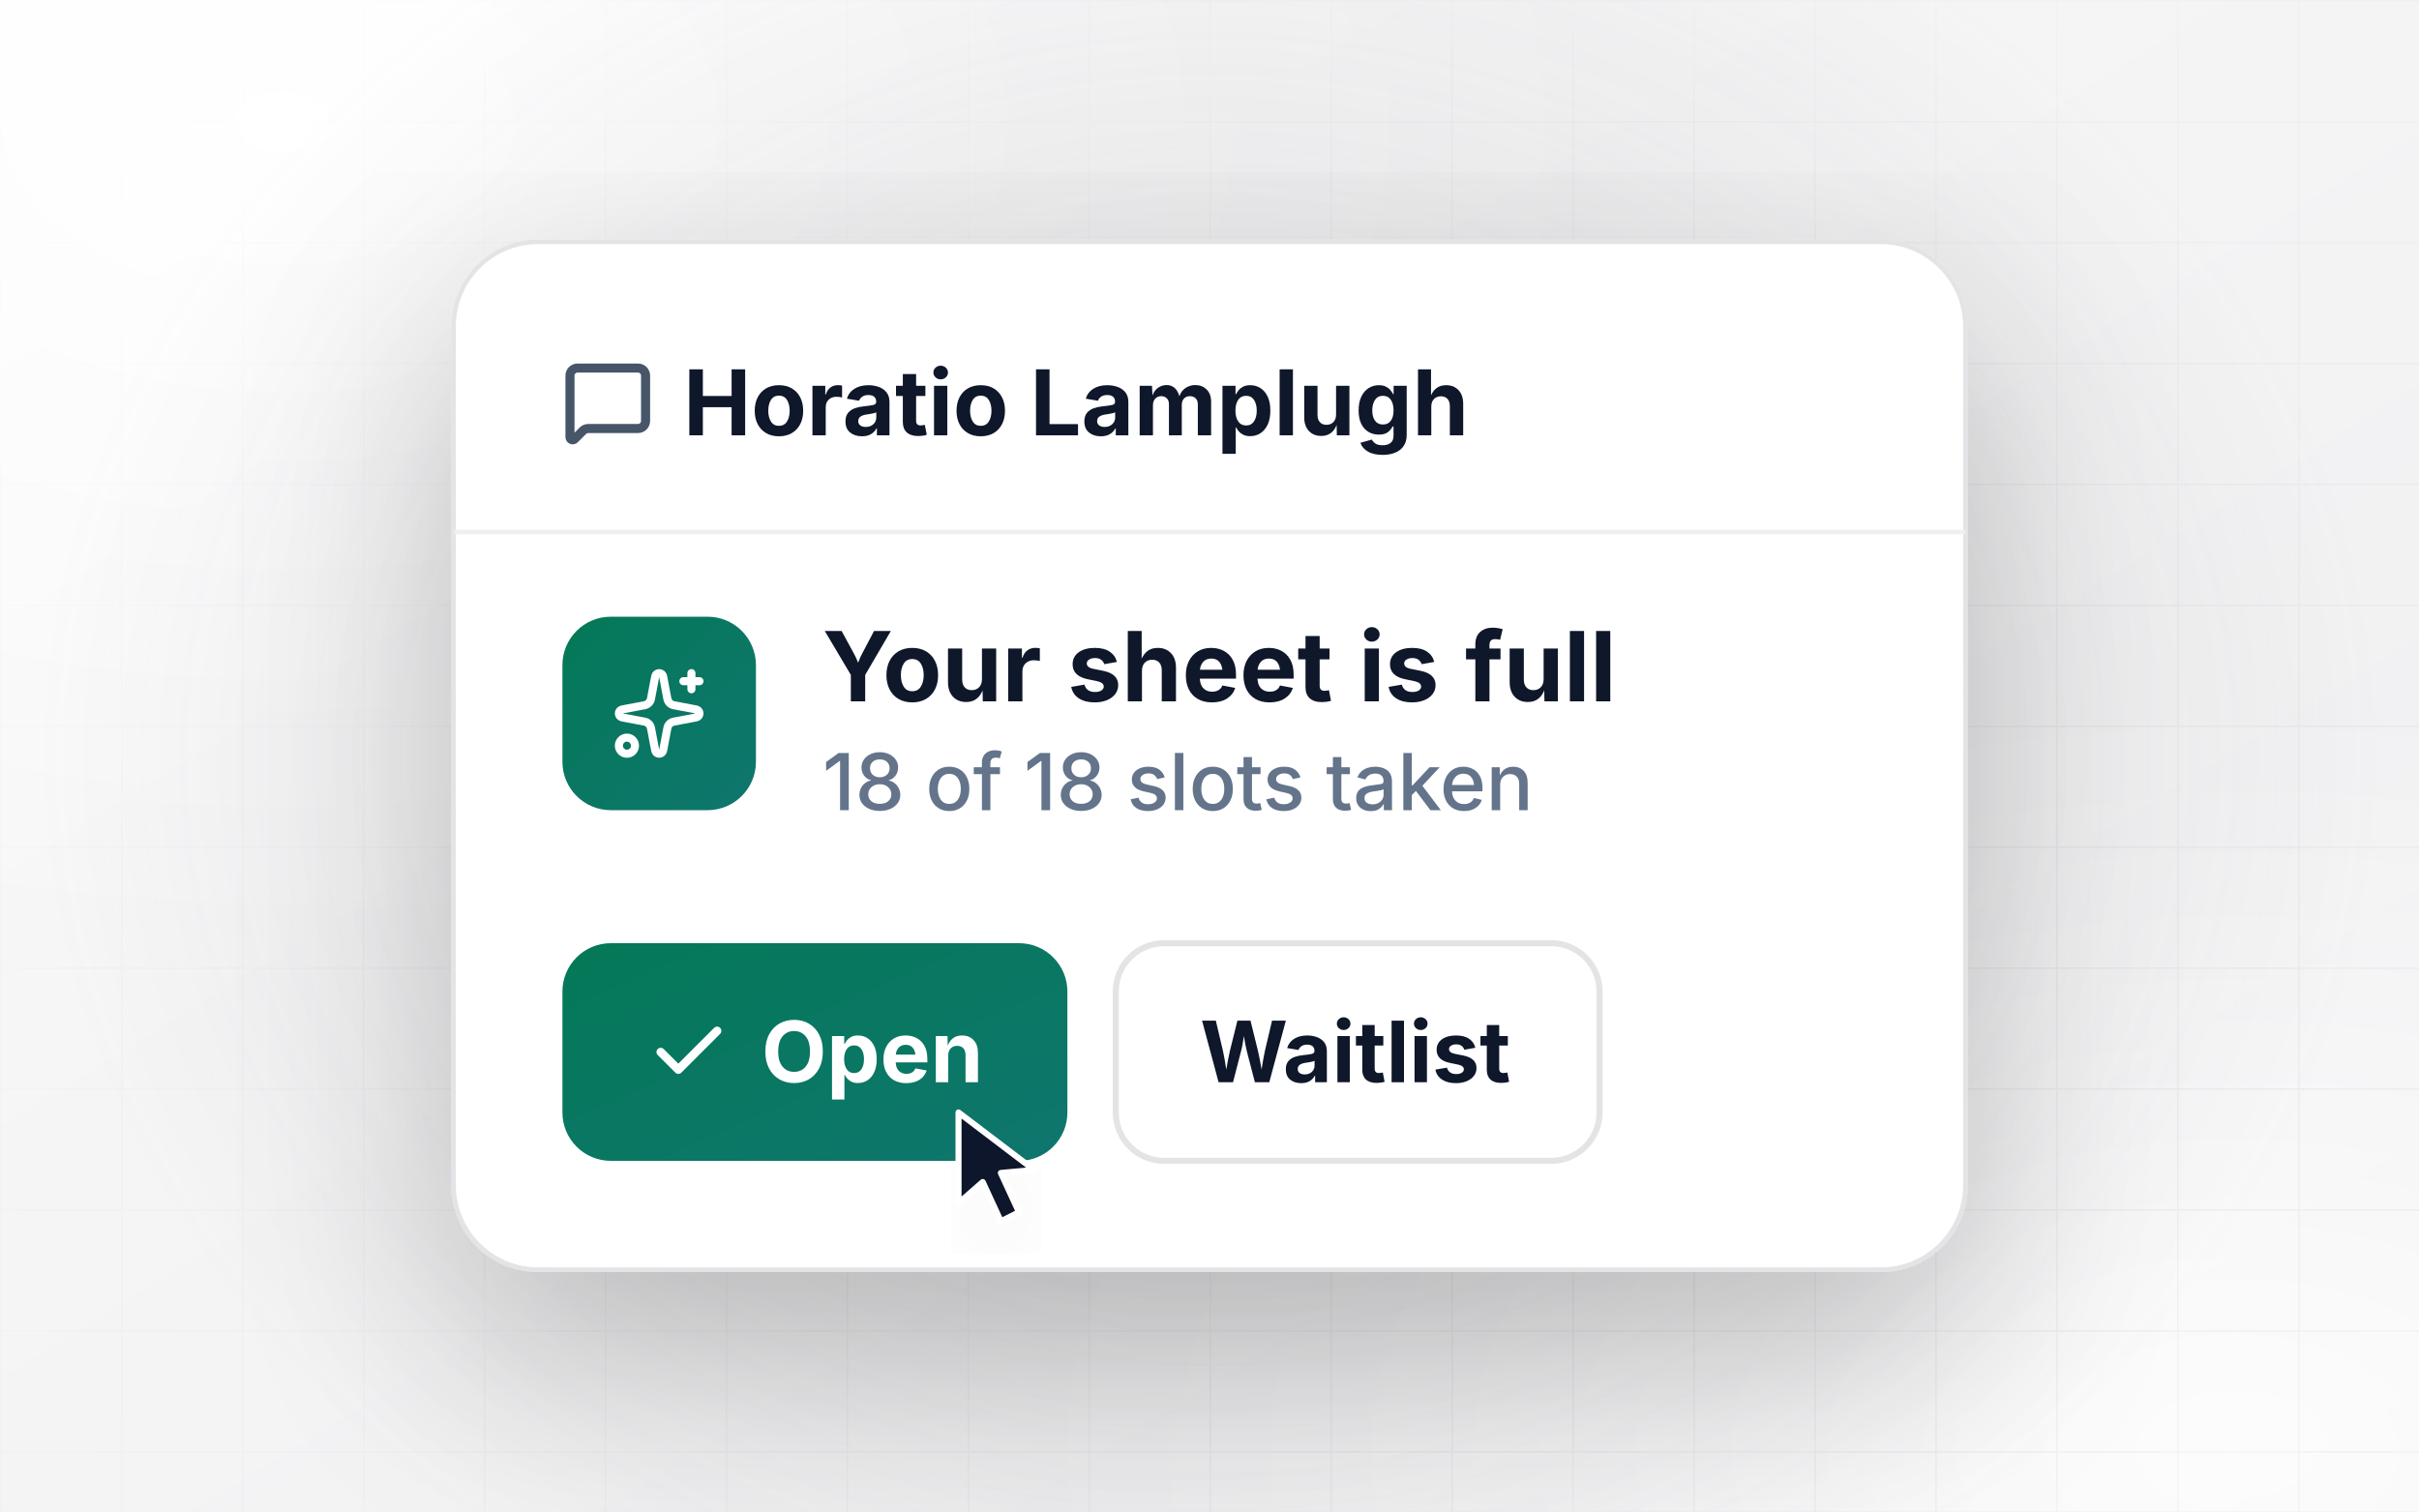
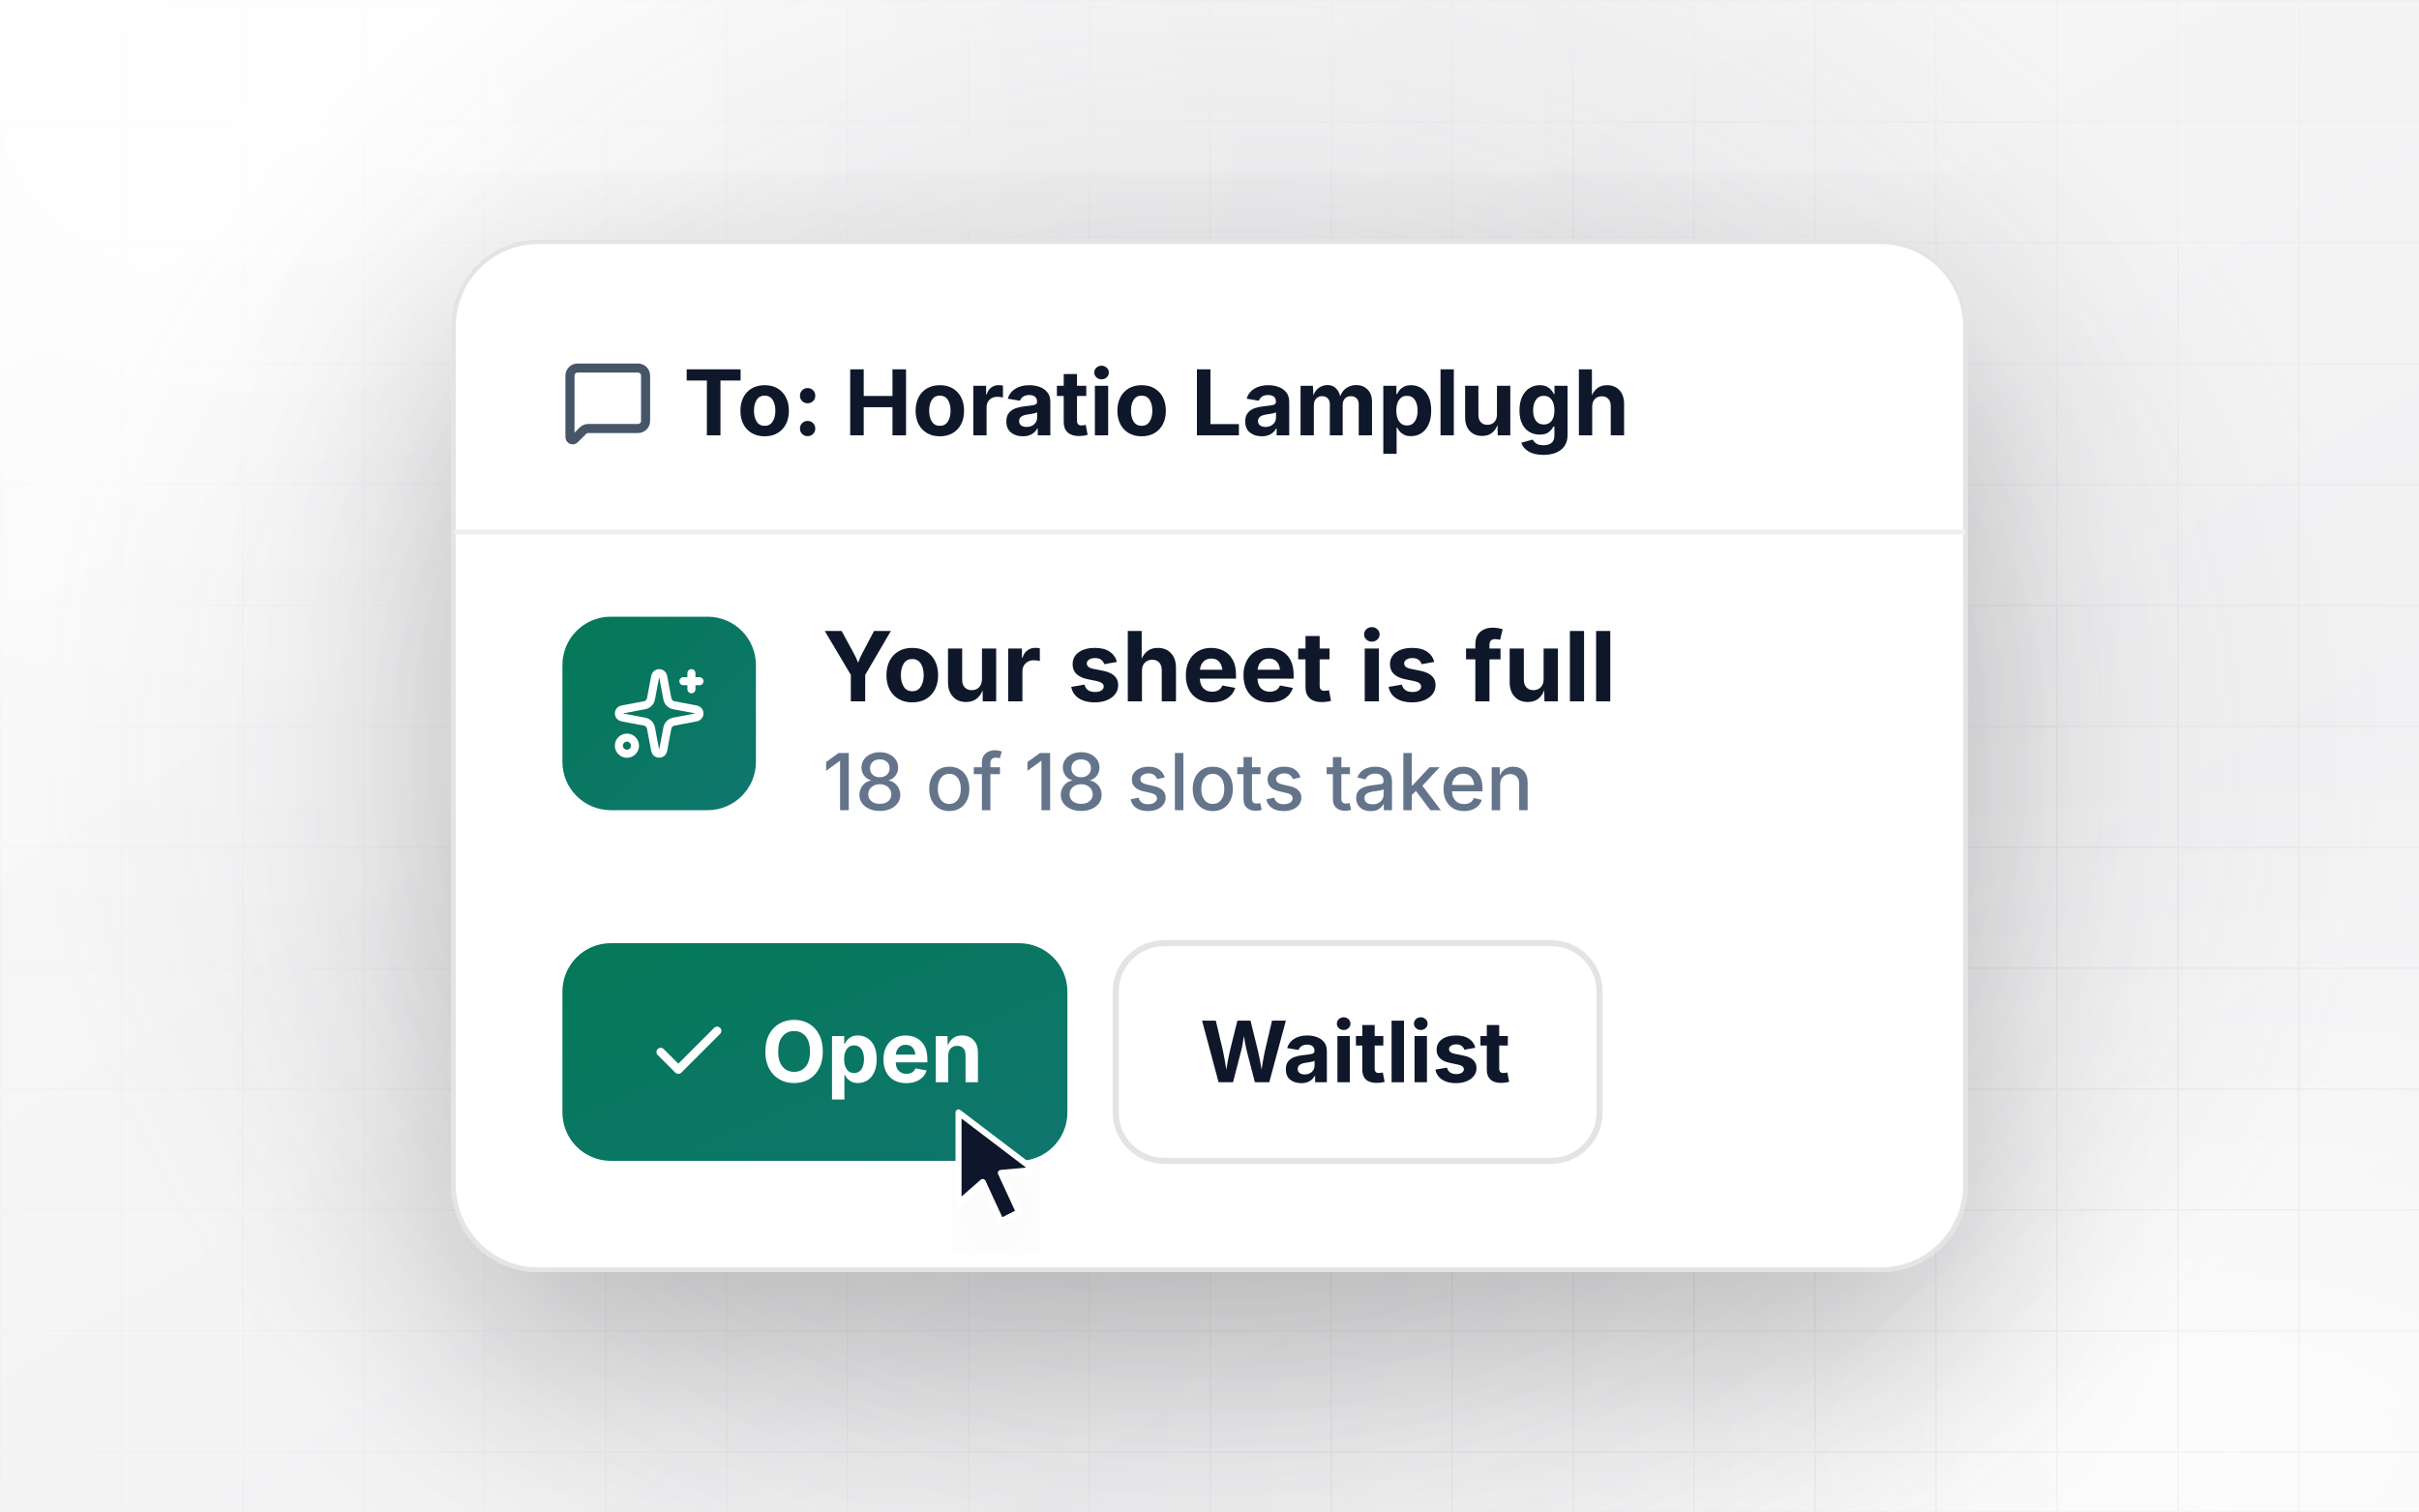
<svg xmlns="http://www.w3.org/2000/svg" xmlns:xlink="http://www.w3.org/1999/xlink" viewBox="0 0 800 500" width="800" height="500" role="img">
  <defs>
    <linearGradient id="bg" x1="0" y1="0" x2="1" y2="1">
      <stop offset="0" stop-color="#FAFAFA" />
      <stop offset="1" stop-color="#EEEEF0" />
    </linearGradient>
    <radialGradient id="glowA" cx="0.12" cy="0.08" r="0.55">
      <stop offset="0" stop-color="#FFFFFF" stop-opacity="0.95" />
      <stop offset="1" stop-color="#FFFFFF" stop-opacity="0" />
    </radialGradient>
    <radialGradient id="glowB" cx="0.92" cy="0.96" r="0.5">
      <stop offset="0" stop-color="#FFFFFF" stop-opacity="0.85" />
      <stop offset="1" stop-color="#FFFFFF" stop-opacity="0" />
    </radialGradient>
    <linearGradient id="gAcc" x1="0" y1="0" x2="1" y2="1">
      <stop offset="0" stop-color="#047857" />
      <stop offset="1" stop-color="#0F766E" />
    </linearGradient>
    <linearGradient id="gStroke" x1="0" y1="0" x2="1" y2="0">
      <stop offset="0" stop-color="#6EE7B7" />
      <stop offset="1" stop-color="#5EEAD4" />
    </linearGradient>
    <pattern id="grid" width="40" height="40" patternUnits="userSpaceOnUse">
      <path d="M40 0H0V40" fill="none" stroke="#52525B" stroke-opacity="0.07" stroke-width="1" />
    </pattern>
    <radialGradient id="fade" cx="0.5" cy="0.45" r="0.65">
      <stop offset="0" stop-color="#fff" stop-opacity="1" />
      <stop offset="1" stop-color="#fff" stop-opacity="0" />
    </radialGradient>
    <mask id="gridMask">
      <rect width="1200" height="800" fill="url(#fade)" />
    </mask>
    <filter id="e1" x="-10%" y="-10%" width="120%" height="140%">
      <feDropShadow dx="0" dy="1" stdDeviation="1.2" flood-color="#0F172A" flood-opacity="0.07" />
      <feDropShadow dx="0" dy="12" stdDeviation="18" flood-color="#18181B" flood-opacity="0.08" />
    </filter>
    <filter id="e2" x="-15%" y="-15%" width="130%" height="160%">
      <feDropShadow dx="0" dy="2" stdDeviation="3" flood-color="#0F172A" flood-opacity="0.10" />
      <feDropShadow dx="0" dy="28" stdDeviation="34" flood-color="#18181B" flood-opacity="0.20" />
    </filter>
    <radialGradient id="spot" cx="0.5" cy="0.5" r="0.5">
      <stop offset="0" stop-color="#71717A" stop-opacity="0.24" />
      <stop offset="1" stop-color="#71717A" stop-opacity="0" />
    </radialGradient>
+     <path id="g700_T" d="M75 1237V1490H1292V1237H837V0H531V1237Z" />
+     <path id="g700_o" d="M628 -22Q460 -22 337.0 50.5Q214 123 147.5 252.5Q81 382 81 554Q81 727 147.5 857.0Q214 987 337.0 1059.5Q460 1132 628 1132Q796 1132 919.0 1059.5Q1042 987 1108.5 857.0Q1175 727 1175 554Q1175 382 1108.5 252.5Q1042 123 919.0 50.5Q796 -22 628 -22ZM628 214Q748 214 809.0 311.0Q870 408 870 555Q870 703 809.0 799.5Q748 896 628 896Q508 896 447.5 799.5Q387 703 387 555Q387 408 447.5 311.0Q508 214 628 214Z" />
+     <path id="g700_colon" d="M342 -19Q269 -19 219.0 30.5Q169 80 169 153Q169 226 219.0 275.5Q269 325 342 325Q415 325 465.0 275.5Q515 226 515 153Q515 80 465.0 30.5Q415 -19 342 -19ZM342 723Q269 723 219.0 772.5Q169 822 169 895Q169 968 219.0 1017.5Q269 1067 342 1067Q415 1067 465.0 1017.5Q515 968 515 895Q515 822 465.0 772.5Q415 723 342 723Z" />
    <path id="g700_H" d="M135 0V1490H440V888H1089V1490H1395V0H1089V635H440V0Z" />
-     <path id="g700_o" d="M628 -22Q460 -22 337.0 50.5Q214 123 147.5 252.5Q81 382 81 554Q81 727 147.5 857.0Q214 987 337.0 1059.5Q460 1132 628 1132Q796 1132 919.0 1059.5Q1042 987 1108.5 857.0Q1175 727 1175 554Q1175 382 1108.5 252.5Q1042 123 919.0 50.5Q796 -22 628 -22ZM628 214Q748 214 809.0 311.0Q870 408 870 555Q870 703 809.0 799.5Q748 896 628 896Q508 896 447.5 799.5Q387 703 387 555Q387 408 447.5 311.0Q508 214 628 214Z" />
    <path id="g700_r" d="M128 0V1118H418V923H430Q461 1026 533.5 1079.5Q606 1133 700 1133Q751 1133 797 1123V855Q777 861 738.5 865.5Q700 870 667 870Q563 870 495.5 805.0Q428 740 428 636V0Z" />
    <path id="g700_a" d="M440 -22Q280 -22 174.0 62.5Q68 147 68 313Q68 438 128.0 509.0Q188 580 284.0 613.0Q380 646 490 656Q634 670 697.5 685.5Q761 701 761 756V761Q761 832 715.5 871.0Q670 910 586 910Q499 910 446.0 872.5Q393 835 375 781L100 827Q143 972 271.5 1052.0Q400 1132 587 1132Q707 1132 815.5 1094.0Q924 1056 992.5 972.5Q1061 889 1061 753V0H777V155H767Q726 77 645.0 27.5Q564 -22 440 -22ZM525 189Q630 189 696.5 250.0Q763 311 763 400V521Q745 508 704.5 498.5Q664 489 619.0 481.5Q574 474 541 470Q458 458 407.0 423.0Q356 388 356 321Q356 256 403.5 222.5Q451 189 525 189Z" />
    <path id="g700_t" d="M683 1118V889H474V327Q474 223 576 223Q593 223 623.5 227.5Q654 232 671 236L714 11Q664 -4 614.5 -10.0Q565 -16 520 -16Q352 -16 263.0 65.5Q174 147 174 301V889H20V1118H174V1384H474V1118Z" />
    <path id="g700_i" d="M128 0V1118H428V0ZM278 1264Q210 1264 162.0 1309.0Q114 1354 114 1418Q114 1482 162.0 1527.0Q210 1572 278 1572Q346 1572 394.5 1527.0Q443 1482 443 1418Q443 1354 394.5 1309.0Q346 1264 278 1264Z" />
    <path id="g700_L" d="M135 0V1490H440V253H1083V0Z" />
    <path id="g700_m" d="M128 0V1118H406L418 901Q463 1023 550.0 1079.0Q637 1135 737 1135Q949 1135 1025 884Q1072 1013 1170.5 1074.0Q1269 1135 1384 1135Q1538 1135 1639.5 1035.5Q1741 936 1741 754V0H1441V697Q1441 791 1389.5 837.5Q1338 884 1263 884Q1178 884 1128.5 830.0Q1079 776 1079 688V0H789V705Q789 787 740.5 835.5Q692 884 615 884Q536 884 482.0 830.5Q428 777 428 676V0Z" />
    <path id="g700_p" d="M128 -418V1118H423V930H437Q457 974 495.5 1021.0Q534 1068 597.5 1100.0Q661 1132 756 1132Q880 1132 983.0 1068.0Q1086 1004 1147.5 876.0Q1209 748 1209 557Q1209 371 1149.0 242.5Q1089 114 986.0 47.5Q883 -19 754 -19Q663 -19 600.0 12.0Q537 43 497.5 88.5Q458 134 437 179H428V-418ZM662 222Q779 222 840.5 316.0Q902 410 902 558Q902 705 841.0 798.5Q780 892 662 892Q546 892 483.5 801.0Q421 710 421 558Q421 406 484.0 314.0Q547 222 662 222Z" />
    <path id="g700_l" d="M428 1490V0H128V1490Z" />
    <path id="g700_u" d="M513 -14Q339 -14 233.5 98.0Q128 210 128 407V1118H428V459Q428 355 482.0 296.0Q536 237 630 237Q726 237 786.5 298.5Q847 360 847 471V1118H1148V0H864L860 232Q813 113 726.5 49.5Q640 -14 513 -14Z" />
    <path id="g700_g" d="M625 -442Q415 -442 287.0 -365.0Q159 -288 122 -168L380 -96Q401 -143 457.5 -183.5Q514 -224 623 -224Q737 -224 803.0 -171.5Q869 -119 869 -8V198H846Q815 130 743.5 73.0Q672 16 536 16Q410 16 307.0 75.0Q204 134 142.5 255.0Q81 376 81 561Q81 750 143.5 877.0Q206 1004 309.5 1068.0Q413 1132 537 1132Q631 1132 695.0 1100.0Q759 1068 798.5 1021.0Q838 974 858 930H871V1118H1166V9Q1166 -142 1096.5 -242.5Q1027 -343 904.5 -392.5Q782 -442 625 -442ZM630 244Q745 244 807.5 328.5Q870 413 870 563Q870 712 808.0 802.0Q746 892 630 892Q512 892 450.5 799.5Q389 707 389 563Q389 416 451.0 330.0Q513 244 630 244Z" />
    <path id="g700_h" d="M428 647V0H128V1490H422V904Q471 1013 555.0 1072.5Q639 1132 763 1132Q937 1132 1042.5 1020.0Q1148 908 1148 711V0H847V659Q847 763 793.5 822.0Q740 881 645 881Q549 881 488.5 819.5Q428 758 428 647Z" />
    <path id="g700_Y" d="M601 0V560L49 1490H406L658 1026Q686 975 709.5 925.5Q733 876 755 818Q776 877 798.5 926.5Q821 976 848 1026L1092 1490H1448L905 560V0Z" />
    <path id="g700_s" d="M572 -22Q370 -22 238.5 64.0Q107 150 78 306L357 354Q400 198 581 198Q667 198 716.5 230.5Q766 263 766 313Q766 398 622 428L429 468Q107 534 107 785Q107 946 236.0 1039.0Q365 1132 577 1132Q776 1132 894.0 1051.0Q1012 970 1043 834L777 787Q759 844 711.0 880.5Q663 917 581 917Q507 917 457.0 885.5Q407 854 407 804Q407 762 439.5 732.5Q472 703 551 687L752 647Q1072 582 1072 345Q1072 235 1008.0 152.5Q944 70 831.0 24.0Q718 -22 572 -22Z" />
    <path id="g700_e" d="M633 -22Q462 -22 338.0 48.0Q214 118 147.5 247.0Q81 376 81 553Q81 726 147.5 856.0Q214 986 334.5 1059.0Q455 1132 618 1132Q764 1132 883.0 1070.0Q1002 1008 1072.5 882.0Q1143 756 1143 565V481H378Q383 344 454.0 274.0Q525 204 638 204Q717 204 773.5 237.5Q830 271 854 336L1126 285Q1085 146 956.5 62.0Q828 -22 633 -22ZM380 669H854Q843 778 784.0 842.0Q725 906 621 906Q513 906 451.0 839.5Q389 773 380 669Z" />
    <path id="g700_f" d="M750 1118V889H516V0H217V889H20V1118H217V1204Q217 1382 321.0 1471.0Q425 1560 580 1560Q651 1560 709.0 1549.0Q767 1538 795 1529L741 1303Q723 1308 696.5 1313.0Q670 1318 641 1318Q572 1318 544.0 1285.5Q516 1253 516 1194V1118Z" />
    <path id="g500_one" d="M685 1490V0H459V1283H449L95 1025V1254L421 1490Z" />
    <path id="g500_eight" d="M644 -20Q487 -20 367.5 34.0Q248 88 180.5 182.0Q113 276 113 397Q113 491 152.0 571.0Q191 651 259.5 704.5Q328 758 414 773V781Q301 808 234.0 900.5Q167 993 167 1113Q167 1227 228.5 1316.5Q290 1406 398.0 1458.0Q506 1510 644 1510Q781 1510 888.5 1458.0Q996 1406 1058.5 1316.5Q1121 1227 1121 1113Q1121 993 1053.0 900.5Q985 808 876 781V773Q959 758 1027.5 704.5Q1096 651 1136.5 571.0Q1177 491 1177 397Q1177 276 1108.5 182.0Q1040 88 920.0 34.0Q800 -20 644 -20ZM644 165Q781 165 862.5 233.0Q944 301 944 412Q944 527 858.5 601.5Q773 676 644 676Q513 676 428.0 602.0Q343 528 343 412Q343 301 424.0 233.0Q505 165 644 165ZM644 857Q754 857 826.5 922.0Q899 987 899 1092Q899 1197 828.0 1260.0Q757 1323 644 1323Q529 1323 459.0 1260.0Q389 1197 389 1092Q389 987 460.0 922.0Q531 857 644 857Z" />
    <path id="g500_o" d="M618 -23Q461 -23 343.5 49.0Q226 121 161.0 250.5Q96 380 96 553Q96 727 161.0 857.5Q226 988 343.5 1060.0Q461 1132 618 1132Q776 1132 893.5 1060.0Q1011 988 1076.0 857.5Q1141 727 1141 553Q1141 380 1076.0 250.5Q1011 121 893.5 49.0Q776 -23 618 -23ZM618 163Q720 163 786.5 216.5Q853 270 885.5 358.5Q918 447 918 553Q918 660 885.5 749.5Q853 839 786.5 892.5Q720 946 618 946Q517 946 451.0 892.5Q385 839 352.5 749.5Q320 660 320 553Q320 447 352.5 358.5Q385 270 451.0 216.5Q517 163 618 163Z" />
    <path id="g500_f" d="M702 1118V939H452V0H232V939H20V1118H232V1246Q232 1350 278.5 1420.0Q325 1490 400.5 1525.0Q476 1560 565 1560Q631 1560 678.5 1549.5Q726 1539 749 1530L698 1352Q682 1356 658.0 1362.0Q634 1368 600 1368Q521 1368 486.5 1329.0Q452 1290 452 1216V1118Z" />
    <path id="g500_s" d="M549 -23Q367 -23 247.5 55.5Q128 134 98 283L305 326Q350 155 551 155Q658 155 720.5 199.5Q783 244 783 306Q783 412 626 447L438 490Q130 559 130 799Q130 899 185.5 974.0Q241 1049 338.5 1090.5Q436 1132 563 1132Q744 1132 847.0 1054.5Q950 977 986 853L789 810Q768 869 716.0 913.5Q664 958 565 958Q474 958 413.0 917.0Q352 876 352 813Q352 757 392.5 722.5Q433 688 525 667L705 627Q1010 558 1010 325Q1010 223 951.5 144.5Q893 66 789.0 21.5Q685 -23 549 -23Z" />
    <path id="g500_l" d="M368 1490V0H148V1490Z" />
    <path id="g500_t" d="M626 1118V939H403V302Q403 235 431.5 203.5Q460 172 525 172Q543 172 570.5 176.0Q598 180 618 184L657 8Q622 -4 581.5 -9.5Q541 -15 503 -15Q351 -15 267.0 63.5Q183 142 183 284V939H20V1118H183V1384H403V1118Z" />
    <path id="g500_a" d="M461 -25Q354 -25 268.5 14.5Q183 54 133.0 130.0Q83 206 83 316Q83 411 120.0 472.5Q157 534 219.0 569.5Q281 605 357.5 623.0Q434 641 513 650Q661 667 728.0 679.5Q795 692 795 751V757Q795 850 740.5 901.5Q686 953 581 953Q471 953 408.0 905.0Q345 857 322 800L115 854Q153 954 224.0 1015.0Q295 1076 386.5 1104.0Q478 1132 578 1132Q645 1132 721.0 1116.0Q797 1100 864.0 1058.5Q931 1017 973.0 940.0Q1015 863 1015 742V0H802V153H791Q758 87 677.5 31.0Q597 -25 461 -25ZM510 152Q599 152 663.0 187.5Q727 223 761.5 280.0Q796 337 796 403V546Q780 530 727.5 518.5Q675 507 617.0 499.0Q559 491 525 487Q432 474 365.5 436.5Q299 399 299 313Q299 233 358.5 192.5Q418 152 510 152Z" />
    <path id="g500_k" d="M148 0V1490H368V646H388L829 1118H1093L643 636L1124 0H852L475 501L368 394V0Z" />
    <path id="g500_e" d="M630 -23Q465 -23 345.0 48.0Q225 119 160.5 248.0Q96 377 96 551Q96 723 159.5 854.0Q223 985 339.0 1058.5Q455 1132 611 1132Q738 1132 852.5 1075.5Q967 1019 1038.5 895.5Q1110 772 1110 570V492H317Q323 330 409.0 244.5Q495 159 632 159Q724 159 790.5 199.0Q857 239 886 317L1093 268Q1053 137 931.0 57.0Q809 -23 630 -23ZM318 656H892Q880 788 809.5 869.0Q739 950 612 950Q480 950 403.5 863.5Q327 777 318 656Z" />
    <path id="g500_n" d="M368 662V0H148V1118H358L359 903Q411 1021 498.5 1076.5Q586 1132 704 1132Q875 1132 979.5 1024.5Q1084 917 1084 710V0H864V683Q864 804 801.0 872.0Q738 940 628 940Q516 940 442.0 867.5Q368 795 368 662Z" />
    <path id="g700_O" d="M789 -20Q592 -20 434.5 70.0Q277 160 185.5 331.0Q94 502 94 744Q94 987 185.5 1158.5Q277 1330 434.5 1420.0Q592 1510 789 1510Q987 1510 1144.0 1420.0Q1301 1330 1392.5 1158.5Q1484 987 1484 744Q1484 501 1392.5 330.5Q1301 160 1144.0 70.0Q987 -20 789 -20ZM789 251Q963 251 1068.5 377.5Q1174 504 1174 744Q1174 985 1068.5 1112.0Q963 1239 789 1239Q616 1239 510.0 1111.5Q404 984 404 744Q404 505 510.0 378.0Q616 251 789 251Z" />
    <path id="g700_n" d="M428 647V0H128V1118H411L415 887Q462 1004 548.0 1068.0Q634 1132 763 1132Q937 1132 1042.0 1020.0Q1147 908 1147 711V0H847V659Q847 763 793.5 822.0Q740 881 645 881Q549 881 488.5 819.5Q428 758 428 647Z" />
    <path id="g700_W" d="M449 0 49 1490H382L555 757Q578 654 597.5 537.0Q617 420 635 305Q655 420 676.0 537.0Q697 654 722 757L904 1490H1221L1402 757Q1427 655 1448.0 539.0Q1469 423 1489 309Q1507 423 1526.5 539.0Q1546 655 1569 757L1742 1490H2076L1675 0H1327L1129 762Q1109 843 1093.0 932.5Q1077 1022 1061 1118Q1047 1025 1032.0 935.5Q1017 846 995 762L798 0Z" />
  </defs>
  <style>
.pulse{transform-box:fill-box;transform-origin:center;animation:pulse 2.4s cubic-bezier(.2,.7,.3,1) infinite}
@keyframes pulse{0%{transform:scale(1);opacity:.30}75%{transform:scale(2.1);opacity:0}100%{transform:scale(2.1);opacity:0}}
.caret{animation:blink 1.1s steps(1) infinite}
@keyframes blink{0%,55%{opacity:1}56%,100%{opacity:0}}
.press{transform-box:fill-box;transform-origin:0 0;animation:press 3.2s ease-in-out infinite}
@keyframes press{0%,58%,100%{transform:translate(0,0) scale(1)}66%{transform:translate(1.5px,2px) scale(.9)}74%{transform:translate(0,0) scale(1)}}
.ripple{transform-box:fill-box;transform-origin:center;opacity:0;animation:ripple 3.2s ease-out infinite}
@keyframes ripple{0%,62%{opacity:0;transform:scale(.4)}68%{opacity:.5}100%{opacity:0;transform:scale(2.4)}}
.sweep{animation:sweep 4.8s cubic-bezier(.45,0,.2,1) infinite}
@keyframes sweep{0%{transform:translateY(-470px);opacity:0}8%{opacity:1}72%{transform:translateY(0);opacity:1}100%{transform:translateY(0);opacity:1}}
.ring{transform-box:fill-box;transform-origin:50% 12%;animation:ring 4s ease-in-out infinite}
@keyframes ring{0%,70%,100%{transform:rotate(0)}74%{transform:rotate(14deg)}78%{transform:rotate(-12deg)}82%{transform:rotate(8deg)}86%{transform:rotate(-4deg)}90%{transform:rotate(0)}}
.glow{animation:glow 2.6s ease-in-out infinite}
@keyframes glow{0%,100%{opacity:1}50%{opacity:.45}}
.float{animation:float 6s ease-in-out infinite}
@keyframes float{0%,100%{transform:translateY(0)}50%{transform:translateY(-6px)}}
@media (prefers-reduced-motion: reduce){*{animation:none!important}}
</style>
  <rect width="800" height="500" fill="url(#bg)" />
  <rect width="800" height="500" fill="url(#glowA)" />
  <rect width="800" height="500" fill="url(#glowB)" />
  <rect width="800" height="500" fill="url(#grid)" mask="url(#gridMask)" />
  <ellipse cx="400.0" cy="250.0" rx="390.0" ry="323.0" fill="url(#spot)" />
  <rect x="150" y="80" width="500" height="340" rx="28" fill="#fff" stroke="#E4E4E7" stroke-width="1.5" filter="url(#e2)" />
  <g transform="translate(186 118) scale(1.25)" fill="none" stroke="#475569" stroke-width="2.4" stroke-linecap="round" stroke-linejoin="round">
    <path d="M22 17a2 2 0 0 1-2 2H6.828a2 2 0 0 0-1.414.586l-2.202 2.202A.71.71 0 0 1 2 21.286V5a2 2 0 0 1 2-2h16a2 2 0 0 1 2 2z" />
  </g>
  <g>
-     <use href="#g700_H" xlink:href="#g700_H" transform="translate(226.00 144.00) scale(0.01465 -0.01465)" fill="#0F172A" />
-     <use href="#g700_o" xlink:href="#g700_o" transform="translate(248.41 144.00) scale(0.01465 -0.01465)" fill="#0F172A" />
-     <use href="#g700_r" xlink:href="#g700_r" transform="translate(266.81 144.00) scale(0.01465 -0.01465)" fill="#0F172A" />
-     <use href="#g700_a" xlink:href="#g700_a" transform="translate(278.62 144.00) scale(0.01465 -0.01465)" fill="#0F172A" />
-     <use href="#g700_t" xlink:href="#g700_t" transform="translate(296.03 144.00) scale(0.01465 -0.01465)" fill="#0F172A" />
-     <use href="#g700_i" xlink:href="#g700_i" transform="translate(307.02 144.00) scale(0.01465 -0.01465)" fill="#0F172A" />
-     <use href="#g700_o" xlink:href="#g700_o" transform="translate(315.15 144.00) scale(0.01465 -0.01465)" fill="#0F172A" />
-     <use href="#g700_L" xlink:href="#g700_L" transform="translate(340.65 144.00) scale(0.01465 -0.01465)" fill="#0F172A" />
-     <use href="#g700_a" xlink:href="#g700_a" transform="translate(357.62 144.00) scale(0.01465 -0.01465)" fill="#0F172A" />
-     <use href="#g700_m" xlink:href="#g700_m" transform="translate(375.03 144.00) scale(0.01465 -0.01465)" fill="#0F172A" />
-     <use href="#g700_p" xlink:href="#g700_p" transform="translate(402.41 144.00) scale(0.01465 -0.01465)" fill="#0F172A" />
-     <use href="#g700_l" xlink:href="#g700_l" transform="translate(421.32 144.00) scale(0.01465 -0.01465)" fill="#0F172A" />
-     <use href="#g700_u" xlink:href="#g700_u" transform="translate(429.45 144.00) scale(0.01465 -0.01465)" fill="#0F172A" />
-     <use href="#g700_g" xlink:href="#g700_g" transform="translate(448.13 144.00) scale(0.01465 -0.01465)" fill="#0F172A" />
-     <use href="#g700_h" xlink:href="#g700_h" transform="translate(467.08 144.00) scale(0.01465 -0.01465)" fill="#0F172A" />
+     <use href="#g700_T" xlink:href="#g700_T" transform="translate(226.00 144.00) scale(0.01465 -0.01465)" fill="#0F172A" />
+     <use href="#g700_o" xlink:href="#g700_o" transform="translate(243.68 144.00) scale(0.01465 -0.01465)" fill="#0F172A" />
+     <use href="#g700_colon" xlink:href="#g700_colon" transform="translate(262.08 144.00) scale(0.01465 -0.01465)" fill="#0F172A" />
+     <use href="#g700_H" xlink:href="#g700_H" transform="translate(279.20 144.00) scale(0.01465 -0.01465)" fill="#0F172A" />
+     <use href="#g700_o" xlink:href="#g700_o" transform="translate(301.62 144.00) scale(0.01465 -0.01465)" fill="#0F172A" />
+     <use href="#g700_r" xlink:href="#g700_r" transform="translate(320.01 144.00) scale(0.01465 -0.01465)" fill="#0F172A" />
+     <use href="#g700_a" xlink:href="#g700_a" transform="translate(331.82 144.00) scale(0.01465 -0.01465)" fill="#0F172A" />
+     <use href="#g700_t" xlink:href="#g700_t" transform="translate(349.24 144.00) scale(0.01465 -0.01465)" fill="#0F172A" />
+     <use href="#g700_i" xlink:href="#g700_i" transform="translate(360.22 144.00) scale(0.01465 -0.01465)" fill="#0F172A" />
+     <use href="#g700_o" xlink:href="#g700_o" transform="translate(368.35 144.00) scale(0.01465 -0.01465)" fill="#0F172A" />
+     <use href="#g700_L" xlink:href="#g700_L" transform="translate(393.86 144.00) scale(0.01465 -0.01465)" fill="#0F172A" />
+     <use href="#g700_a" xlink:href="#g700_a" transform="translate(410.82 144.00) scale(0.01465 -0.01465)" fill="#0F172A" />
+     <use href="#g700_m" xlink:href="#g700_m" transform="translate(428.24 144.00) scale(0.01465 -0.01465)" fill="#0F172A" />
+     <use href="#g700_p" xlink:href="#g700_p" transform="translate(455.61 144.00) scale(0.01465 -0.01465)" fill="#0F172A" />
+     <use href="#g700_l" xlink:href="#g700_l" transform="translate(474.53 144.00) scale(0.01465 -0.01465)" fill="#0F172A" />
+     <use href="#g700_u" xlink:href="#g700_u" transform="translate(482.66 144.00) scale(0.01465 -0.01465)" fill="#0F172A" />
+     <use href="#g700_g" xlink:href="#g700_g" transform="translate(501.33 144.00) scale(0.01465 -0.01465)" fill="#0F172A" />
+     <use href="#g700_h" xlink:href="#g700_h" transform="translate(520.29 144.00) scale(0.01465 -0.01465)" fill="#0F172A" />
  </g>
  <line x1="150" y1="176" x2="650" y2="176" stroke="#EFEFF1" stroke-width="1.5" />
  <rect x="186" y="204" width="64" height="64" rx="16" fill="url(#gAcc)" />
  <g transform="translate(202 220) scale(1.3333)" fill="none" stroke="#fff" stroke-width="2" stroke-linecap="round" stroke-linejoin="round">
    <path d="M11.017 2.814a1 1 0 0 1 1.966 0l1.051 5.558a2 2 0 0 0 1.594 1.594l5.558 1.051a1 1 0 0 1 0 1.966l-5.558 1.051a2 2 0 0 0-1.594 1.594l-1.051 5.558a1 1 0 0 1-1.966 0l-1.051-5.558a2 2 0 0 0-1.594-1.594l-5.558-1.051a1 1 0 0 1 0-1.966l5.558-1.051a2 2 0 0 0 1.594-1.594z" />
    <path d="M20 2v4" />
    <path d="M22 4h-4" />
    <circle cx="4" cy="20" r="2" />
  </g>
  <g>
    <use href="#g700_Y" xlink:href="#g700_Y" transform="translate(272.00 232.00) scale(0.01562 -0.01562)" fill="#0F172A" />
    <use href="#g700_o" xlink:href="#g700_o" transform="translate(291.89 232.00) scale(0.01562 -0.01562)" fill="#0F172A" />
    <use href="#g700_u" xlink:href="#g700_u" transform="translate(311.52 232.00) scale(0.01562 -0.01562)" fill="#0F172A" />
    <use href="#g700_r" xlink:href="#g700_r" transform="translate(331.44 232.00) scale(0.01562 -0.01562)" fill="#0F172A" />
    <use href="#g700_s" xlink:href="#g700_s" transform="translate(353.06 232.00) scale(0.01562 -0.01562)" fill="#0F172A" />
    <use href="#g700_h" xlink:href="#g700_h" transform="translate(370.98 232.00) scale(0.01562 -0.01562)" fill="#0F172A" />
    <use href="#g700_e" xlink:href="#g700_e" transform="translate(390.91 232.00) scale(0.01562 -0.01562)" fill="#0F172A" />
    <use href="#g700_e" xlink:href="#g700_e" transform="translate(409.97 232.00) scale(0.01562 -0.01562)" fill="#0F172A" />
    <use href="#g700_t" xlink:href="#g700_t" transform="translate(429.03 232.00) scale(0.01562 -0.01562)" fill="#0F172A" />
    <use href="#g700_i" xlink:href="#g700_i" transform="translate(449.34 232.00) scale(0.01562 -0.01562)" fill="#0F172A" />
    <use href="#g700_s" xlink:href="#g700_s" transform="translate(458.02 232.00) scale(0.01562 -0.01562)" fill="#0F172A" />
    <use href="#g700_f" xlink:href="#g700_f" transform="translate(484.53 232.00) scale(0.01562 -0.01562)" fill="#0F172A" />
    <use href="#g700_u" xlink:href="#g700_u" transform="translate(497.27 232.00) scale(0.01562 -0.01562)" fill="#0F172A" />
    <use href="#g700_l" xlink:href="#g700_l" transform="translate(517.19 232.00) scale(0.01562 -0.01562)" fill="#0F172A" />
    <use href="#g700_l" xlink:href="#g700_l" transform="translate(525.86 232.00) scale(0.01562 -0.01562)" fill="#0F172A" />
  </g>
  <g>
    <use href="#g500_one" xlink:href="#g500_one" transform="translate(272.00 268.00) scale(0.0127 -0.0127)" fill="#64748B" />
    <use href="#g500_eight" xlink:href="#g500_eight" transform="translate(282.79 268.00) scale(0.0127 -0.0127)" fill="#64748B" />
    <use href="#g500_o" xlink:href="#g500_o" transform="translate(306.09 268.00) scale(0.0127 -0.0127)" fill="#64748B" />
    <use href="#g500_f" xlink:href="#g500_f" transform="translate(321.79 268.00) scale(0.0127 -0.0127)" fill="#64748B" />
    <use href="#g500_one" xlink:href="#g500_one" transform="translate(338.59 268.00) scale(0.0127 -0.0127)" fill="#64748B" />
    <use href="#g500_eight" xlink:href="#g500_eight" transform="translate(349.38 268.00) scale(0.0127 -0.0127)" fill="#64748B" />
    <use href="#g500_s" xlink:href="#g500_s" transform="translate(372.67 268.00) scale(0.0127 -0.0127)" fill="#64748B" />
    <use href="#g500_l" xlink:href="#g500_l" transform="translate(386.68 268.00) scale(0.0127 -0.0127)" fill="#64748B" />
    <use href="#g500_o" xlink:href="#g500_o" transform="translate(393.23 268.00) scale(0.0127 -0.0127)" fill="#64748B" />
    <use href="#g500_t" xlink:href="#g500_t" transform="translate(408.93 268.00) scale(0.0127 -0.0127)" fill="#64748B" />
    <use href="#g500_s" xlink:href="#g500_s" transform="translate(417.55 268.00) scale(0.0127 -0.0127)" fill="#64748B" />
    <use href="#g500_t" xlink:href="#g500_t" transform="translate(438.49 268.00) scale(0.0127 -0.0127)" fill="#64748B" />
    <use href="#g500_a" xlink:href="#g500_a" transform="translate(447.46 268.00) scale(0.0127 -0.0127)" fill="#64748B" />
    <use href="#g500_k" xlink:href="#g500_k" transform="translate(462.23 268.00) scale(0.0127 -0.0127)" fill="#64748B" />
    <use href="#g500_e" xlink:href="#g500_e" transform="translate(476.18 268.00) scale(0.0127 -0.0127)" fill="#64748B" />
    <use href="#g500_n" xlink:href="#g500_n" transform="translate(491.45 268.00) scale(0.0127 -0.0127)" fill="#64748B" />
  </g>
  <rect x="186" y="312" width="167" height="72" rx="16" fill="url(#gAcc)" />
  <g transform="translate(213.832 334.0) scale(1.1667)" fill="none" stroke="#fff" stroke-width="2.4" stroke-linecap="round" stroke-linejoin="round">
    <path d="M20 6 9 17l-5-5" />
  </g>
  <g>
    <use href="#g700_O" xlink:href="#g700_O" transform="translate(251.83 358.00) scale(0.01367 -0.01367)" fill="#fff" />
    <use href="#g700_p" xlink:href="#g700_p" transform="translate(273.41 358.00) scale(0.01367 -0.01367)" fill="#fff" />
    <use href="#g700_e" xlink:href="#g700_e" transform="translate(291.06 358.00) scale(0.01367 -0.01367)" fill="#fff" />
    <use href="#g700_n" xlink:href="#g700_n" transform="translate(307.74 358.00) scale(0.01367 -0.01367)" fill="#fff" />
  </g>
  <rect x="369" y="312" width="160" height="72" rx="16" fill="#fff" stroke="#E4E4E7" stroke-width="2" />
  <g>
    <use href="#g700_W" xlink:href="#g700_W" transform="translate(396.87 358.00) scale(0.01367 -0.01367)" fill="#0F172A" />
    <use href="#g700_a" xlink:href="#g700_a" transform="translate(424.31 358.00) scale(0.01367 -0.01367)" fill="#0F172A" />
    <use href="#g700_i" xlink:href="#g700_i" transform="translate(440.56 358.00) scale(0.01367 -0.01367)" fill="#0F172A" />
    <use href="#g700_t" xlink:href="#g700_t" transform="translate(448.15 358.00) scale(0.01367 -0.01367)" fill="#0F172A" />
    <use href="#g700_l" xlink:href="#g700_l" transform="translate(458.47 358.00) scale(0.01367 -0.01367)" fill="#0F172A" />
    <use href="#g700_i" xlink:href="#g700_i" transform="translate(466.06 358.00) scale(0.01367 -0.01367)" fill="#0F172A" />
    <use href="#g700_s" xlink:href="#g700_s" transform="translate(473.65 358.00) scale(0.01367 -0.01367)" fill="#0F172A" />
    <use href="#g700_t" xlink:href="#g700_t" transform="translate(489.33 358.00) scale(0.01367 -0.01367)" fill="#0F172A" />
  </g>
  <circle class="ripple" cx="317" cy="368" r="14" fill="#047857" />
  <g class="press">
    <g filter="url(#e1)">
      <path d="M317 368 l0 30 l8 -7 l6 13 l6 -3 l-6 -13 l11 -1 z" fill="#0F172A" stroke="#fff" stroke-width="2" stroke-linejoin="round" />
    </g>
  </g>
</svg>
